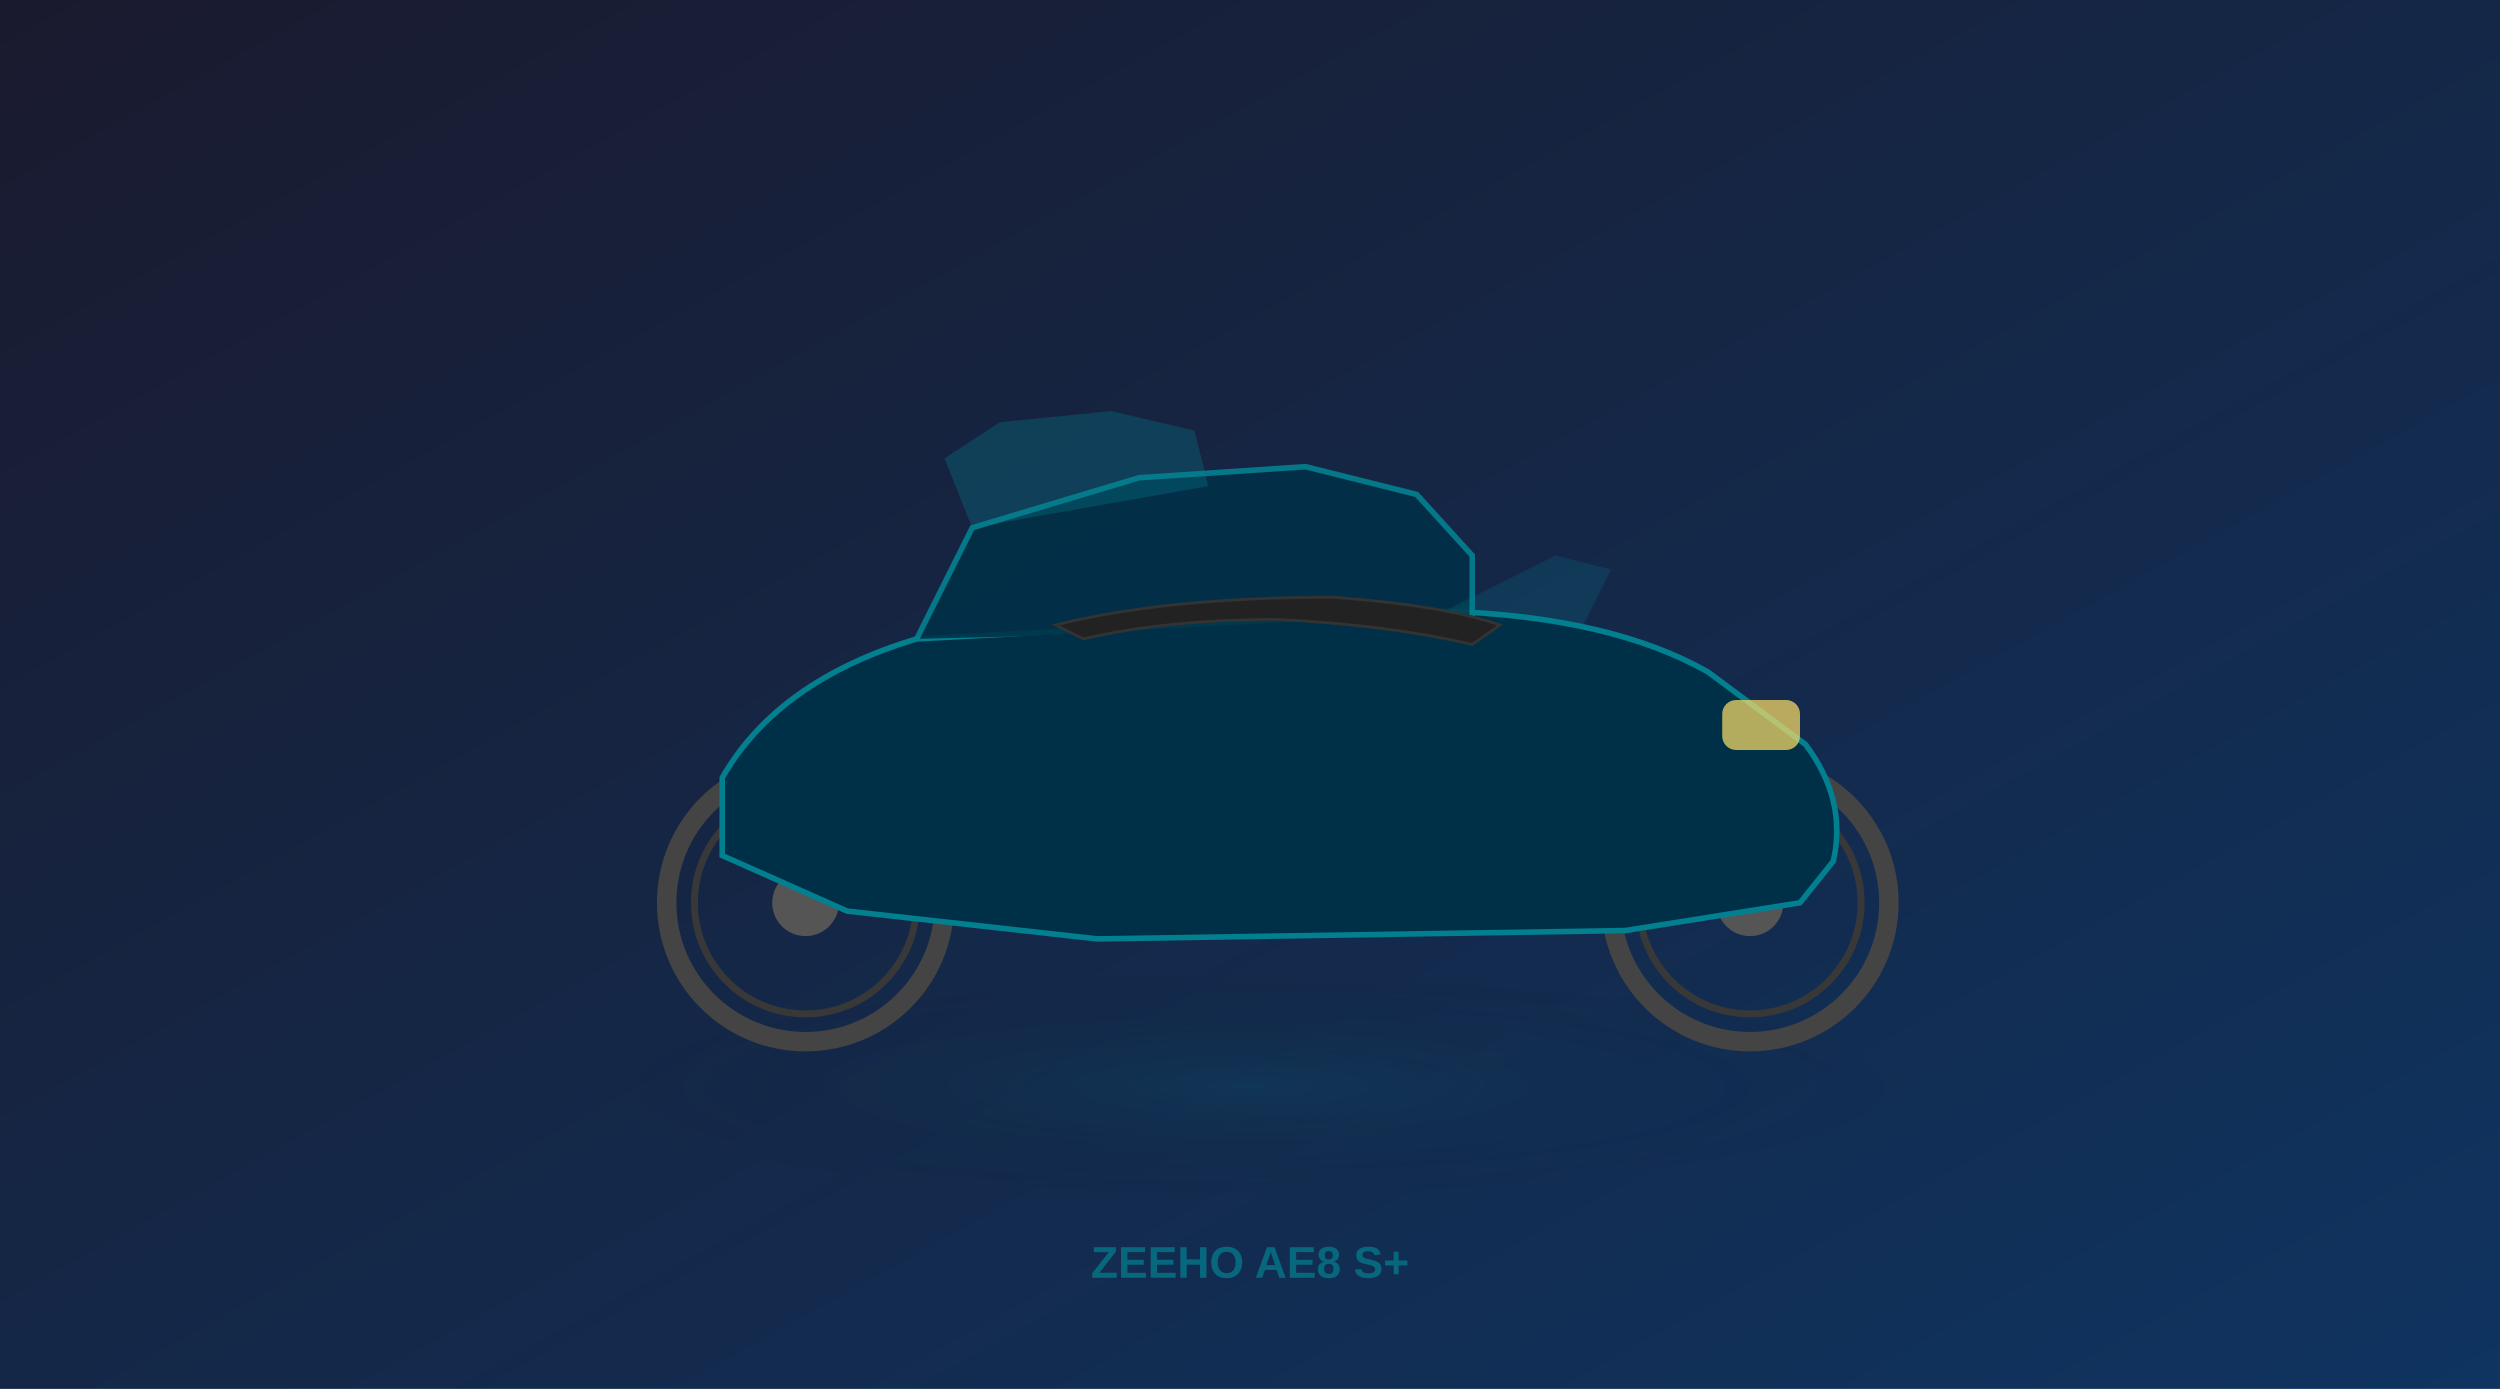
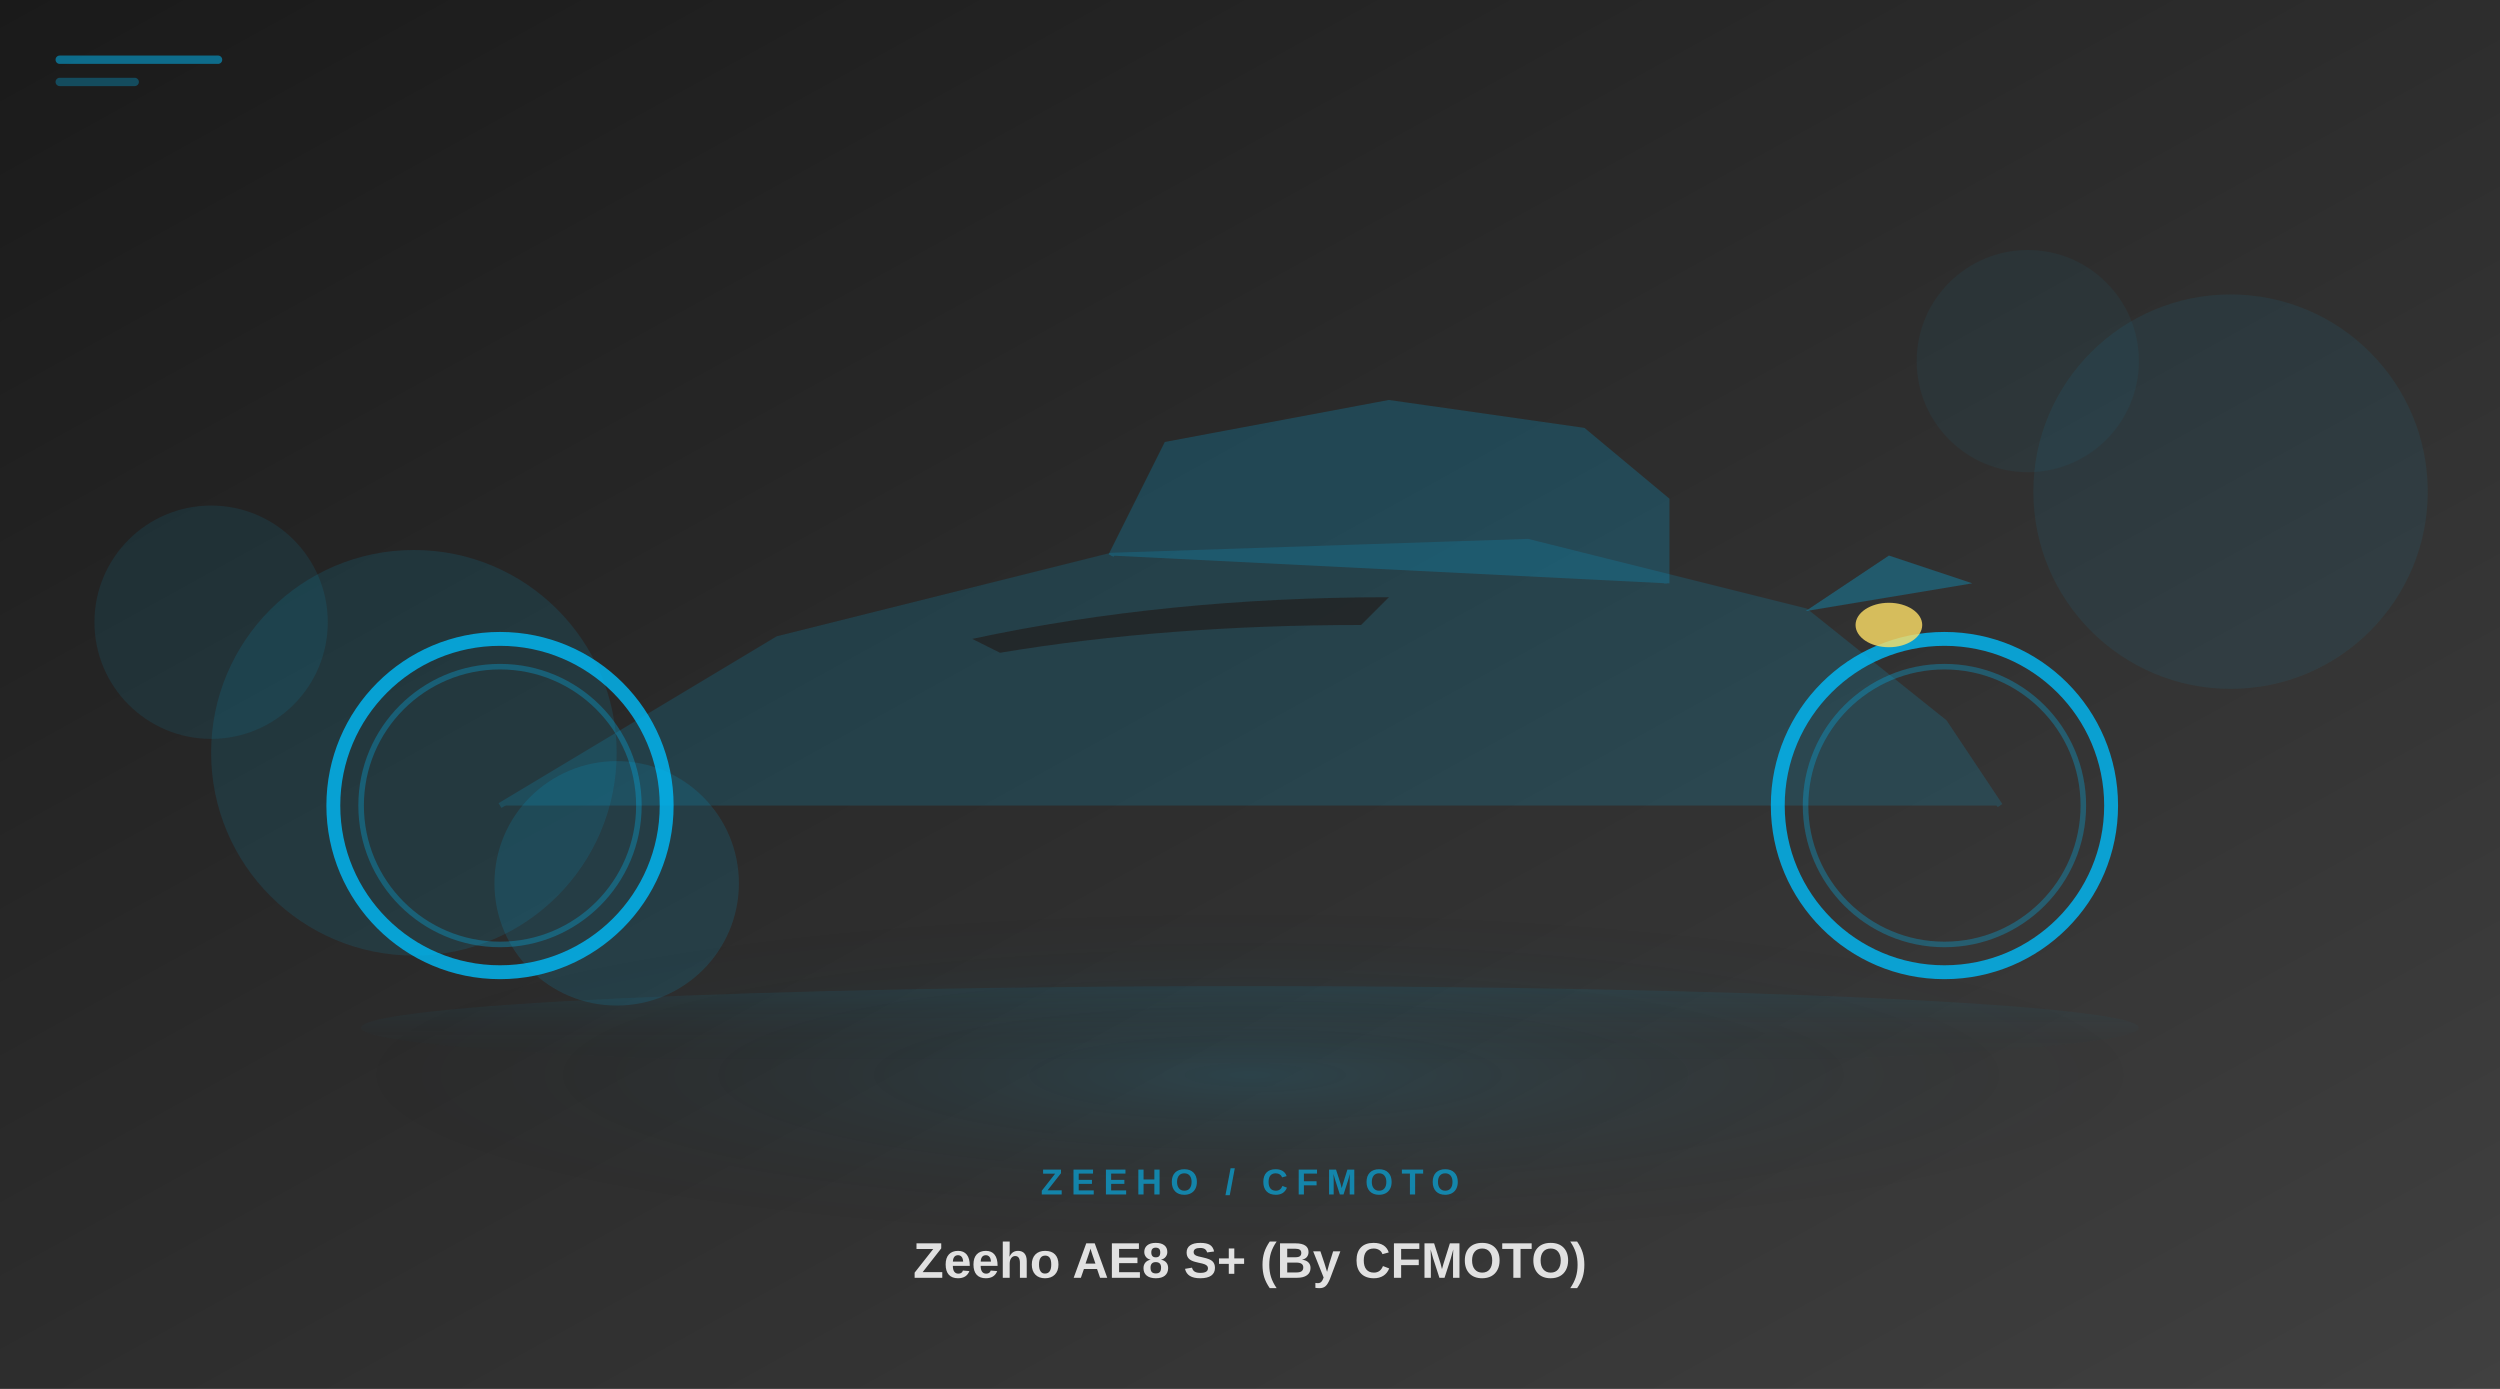
<svg xmlns="http://www.w3.org/2000/svg" viewBox="0 0 900 500">
  <defs>
-     <linearGradient id="bg" x1="0%" y1="0%" x2="100%" y2="100%">
-       <stop offset="0%" style="stop-color:#1a1a2e;stop-opacity:1" />
-       <stop offset="100%" style="stop-color:#0f3460;stop-opacity:1" />
+     <linearGradient id="bg40" x1="0%" y1="0%" x2="100%" y2="100%">
+       <stop offset="0%" style="stop-color:#1a1a1a" />
+       <stop offset="50%" style="stop-color:#2d2d2d" />
+       <stop offset="100%" style="stop-color:#404040" />
    </linearGradient>
-     <radialGradient id="glow" cx="50%" cy="60%" r="38%">
-       <stop offset="0%" style="stop-color:#028090;stop-opacity:0.12" />
+     <radialGradient id="glow40" cx="50%" cy="55%" r="45%">
+       <stop offset="0%" style="stop-color:#00bbf9;stop-opacity:0.12" />
      <stop offset="100%" style="stop-color:transparent;stop-opacity:0" />
    </radialGradient>
+     <linearGradient id="floor40" x1="0%" y1="0%" x2="0%" y2="100%">
+       <stop offset="0%" style="stop-color:#00bbf9;stop-opacity:0.08" />
+       <stop offset="100%" style="stop-color:#1a1a1a;stop-opacity:0" />
+     </linearGradient>
  </defs>
-   <rect width="900" height="500" fill="url(#bg)" />
-   <ellipse cx="450" cy="380" rx="330" ry="55" fill="url(#glow)" />
-   <circle cx="290" cy="325" r="50" fill="none" stroke="#444" stroke-width="7" />
-   <circle cx="290" cy="325" r="40" fill="none" stroke="#383838" stroke-width="2.5" />
-   <circle cx="290" cy="325" r="12" fill="#555" />
-   <circle cx="630" cy="325" r="50" fill="none" stroke="#444" stroke-width="7" />
-   <circle cx="630" cy="325" r="40" fill="none" stroke="#383838" stroke-width="2.5" />
-   <circle cx="630" cy="325" r="12" fill="#555" />
-   <path d="M260,280 Q280,245 330,230 L520,220 Q580,222 615,242 L650,268 Q665,288 660,310 L648,325 L585,335 L395,338 L305,328 L260,308 Z" fill="#003047" stroke="#028090" stroke-width="2" />
-   <path d="M330,230 L350,190 L410,172 L470,168 L510,178 L530,200 L530,225" fill="#003047" stroke="#028090" stroke-width="2" opacity="0.9" />
-   <path d="M350,190 L340,165 L360,152 L400,148 L430,155 L435,175" fill="#028090" opacity="0.3" />
-   <path d="M520,220 L560,200 L580,205 L570,225" fill="#028090" opacity="0.2" />
-   <rect x="620" y="252" width="28" height="18" rx="5" fill="#FFE066" opacity="0.7" />
-   <path d="M380,225 Q420,215 480,215 Q520,218 540,225 L530,232 Q500,225 460,223 Q420,223 390,230 Z" fill="#222" stroke="#333" stroke-width="1" />
-   <text x="450" y="460" text-anchor="middle" fill="#028090" font-family="Arial,sans-serif" font-size="16" font-weight="bold" opacity="0.7">ZEEHO AE8 S+</text>
+   <rect width="900" height="500" fill="url(#bg40)" />
+   <ellipse cx="450" cy="380" rx="380" ry="70" fill="url(#glow40)" />
+   <ellipse cx="450" cy="370" rx="320" ry="15" fill="url(#floor40)" />
+   <circle cx="730" cy="130" r="40" fill="#00bbf9" opacity="0.05" />
+   <circle cx="803" cy="177" r="71" fill="#00bbf9" opacity="0.07" />
+   <circle cx="76" cy="224" r="42" fill="#00bbf9" opacity="0.09" />
+   <circle cx="149" cy="271" r="73" fill="#00bbf9" opacity="0.11" />
+   <circle cx="222" cy="318" r="44" fill="#00bbf9" opacity="0.13" />
+   <circle cx="180" cy="290" r="60" fill="none" stroke="#00bbf9" stroke-width="5" opacity="0.8" />
+   <circle cx="180" cy="290" r="50" fill="none" stroke="#00bbf9" stroke-width="2" opacity="0.3" />
+   <circle cx="700" cy="290" r="60" fill="none" stroke="#00bbf9" stroke-width="5" opacity="0.8" />
+   <circle cx="700" cy="290" r="50" fill="none" stroke="#00bbf9" stroke-width="2" opacity="0.3" />
+   <path d="M180,290 L280,230 L400,200 L550,195 L650,220 L700,260 L720,290" fill="#00bbf9" opacity="0.15" stroke="#00bbf9" stroke-width="2" />
+   <path d="M400,200 L420,160 L500,145 L570,155 L600,180 L600,210" fill="#00bbf9" opacity="0.2" stroke="#00bbf9" stroke-width="2" />
+   <path d="M650,220 L680,200 L710,210" fill="#00bbf9" opacity="0.3" />
+   <ellipse cx="680" cy="225" rx="12" ry="8" fill="#FFE066" opacity="0.8" />
+   <path d="M350,230 Q420,215 500,215 L490,225 Q420,225 360,235 Z" fill="#222" opacity="0.8" />
+   <text x="450" y="430" text-anchor="middle" fill="#00bbf9" font-family="Arial,sans-serif" font-size="13" font-weight="bold" opacity="0.6" letter-spacing="3">ZEEHO / CFMOTO</text>
+   <text x="450" y="460" text-anchor="middle" fill="#fff" font-family="Arial,sans-serif" font-size="18" font-weight="bold" opacity="0.85">Zeeho AE8 S+ (By CFMOTO)</text>
+   <rect x="20" y="20" width="60" height="3" rx="1.5" fill="#00bbf9" opacity="0.5" />
+   <rect x="20" y="28" width="30" height="3" rx="1.5" fill="#00bbf9" opacity="0.3" />
</svg>
